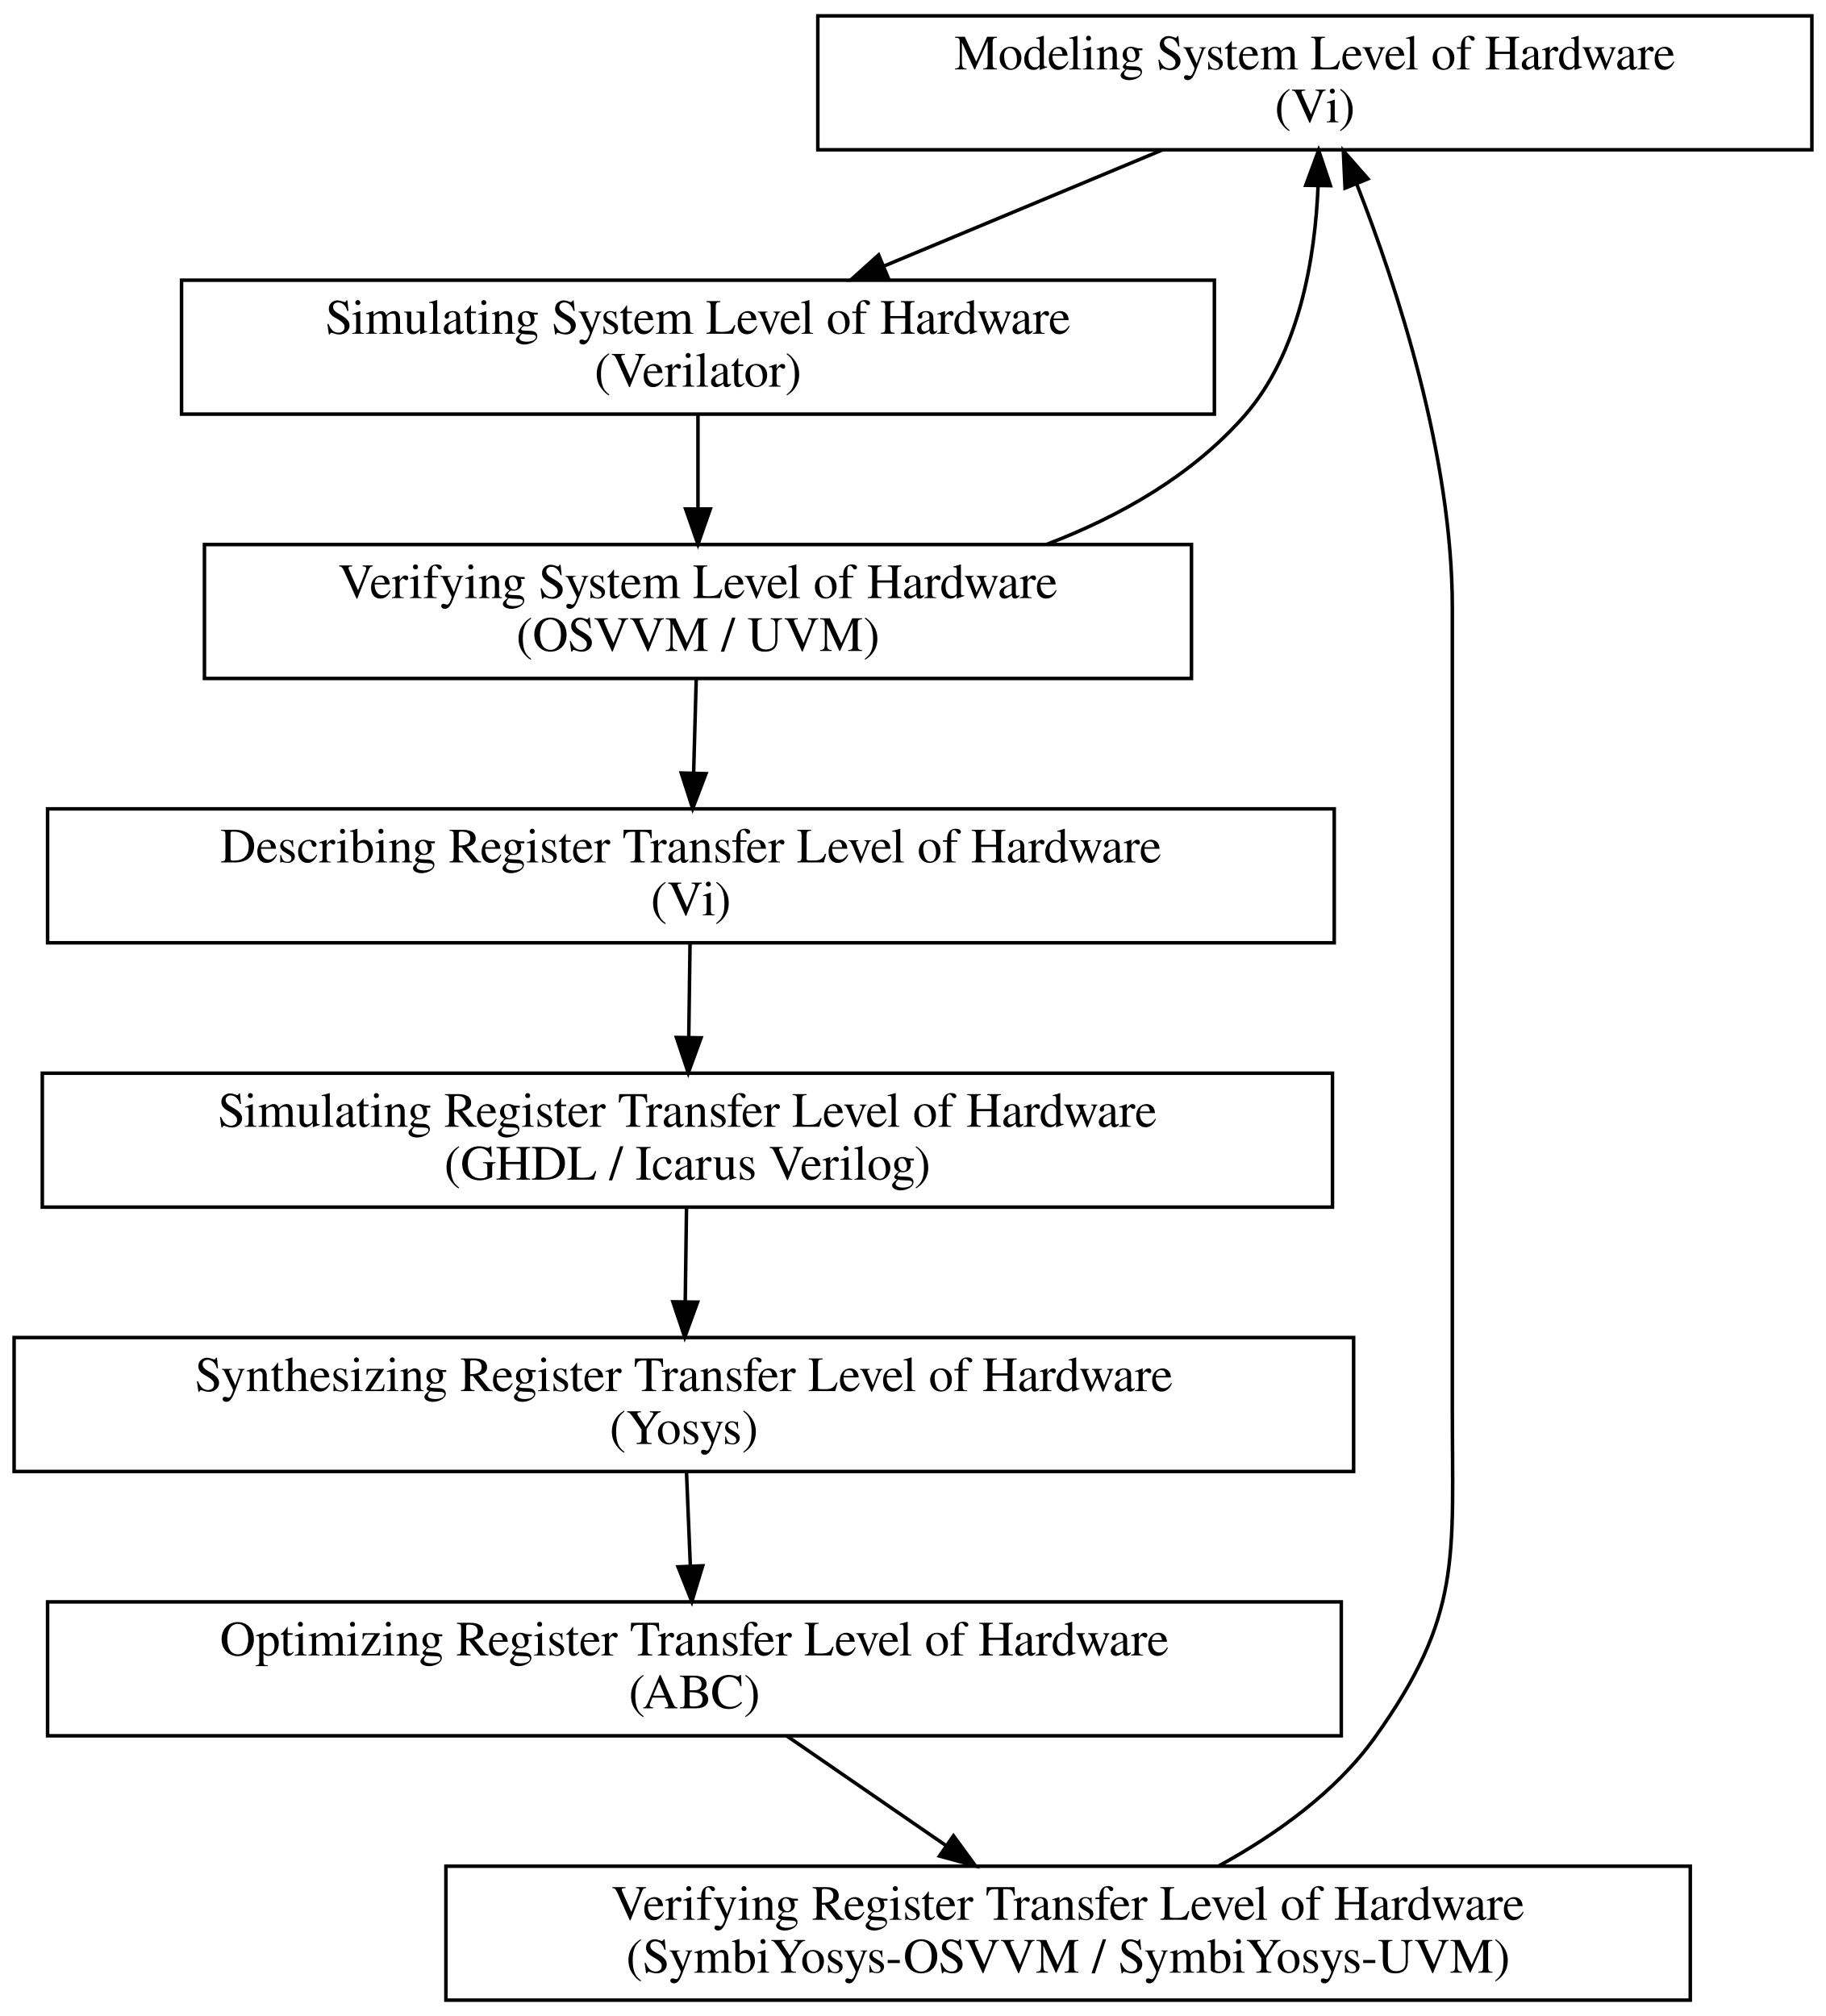
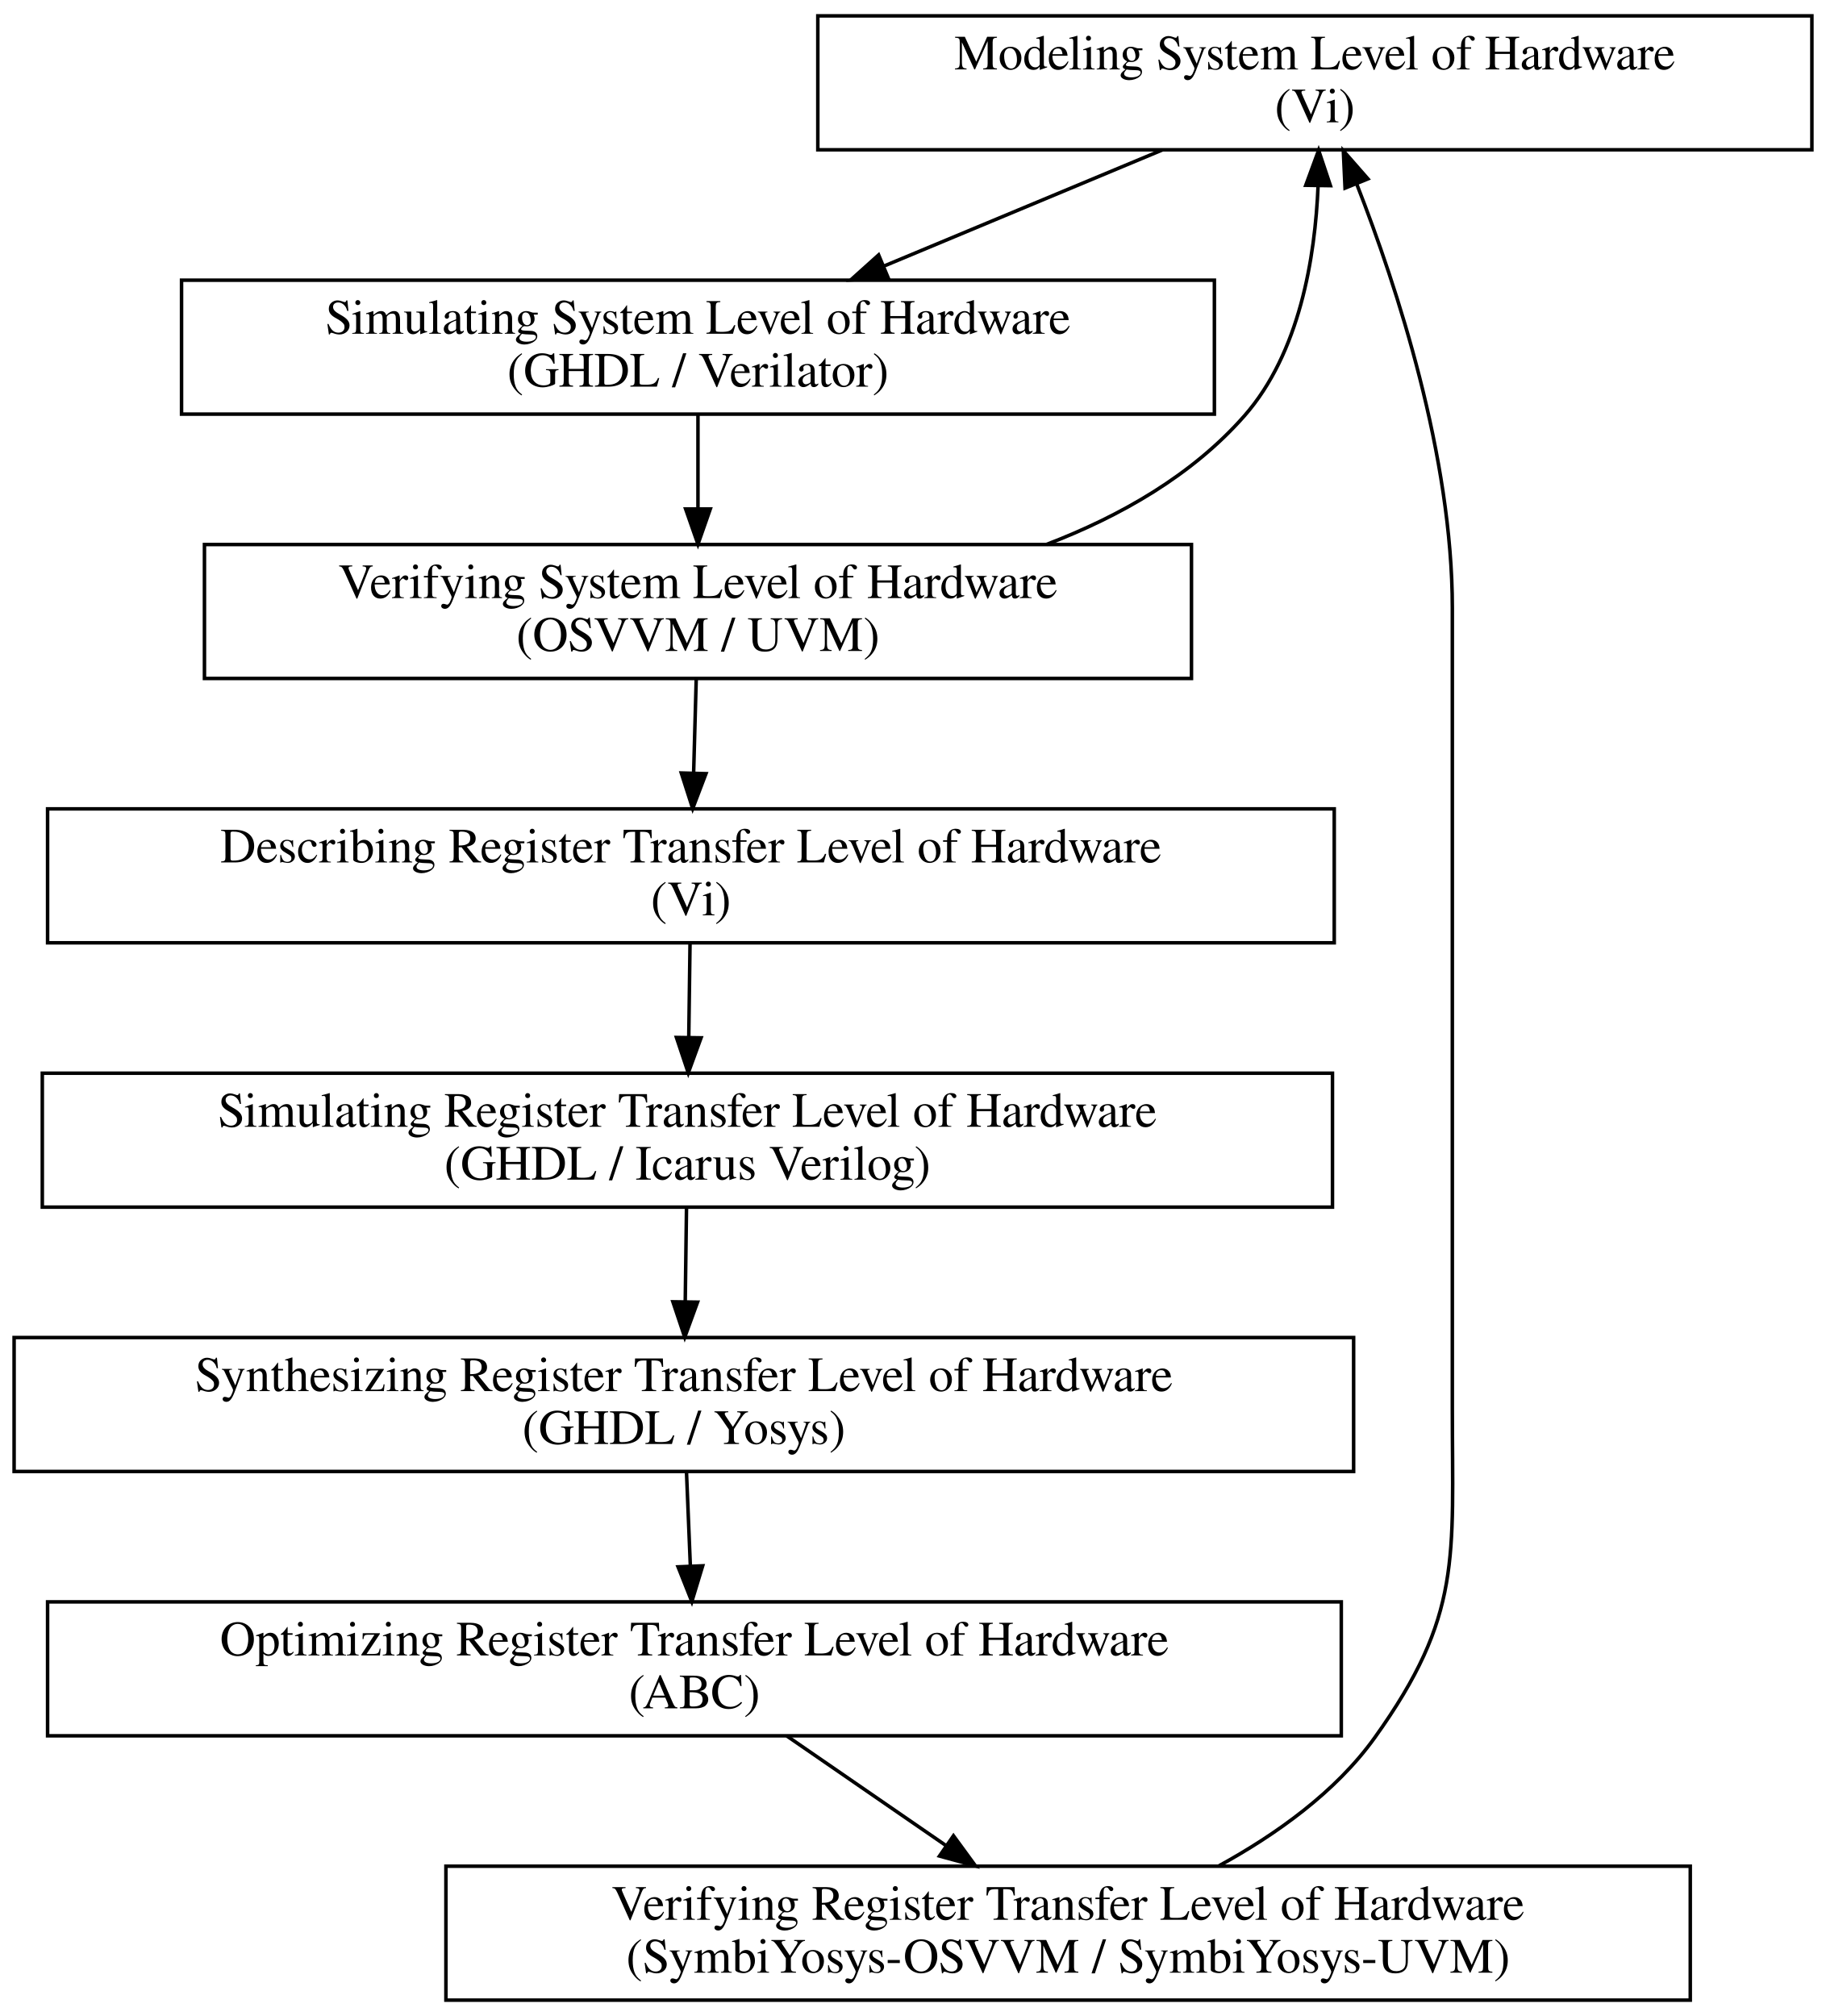
<svg xmlns="http://www.w3.org/2000/svg" width="518pt" height="572pt" viewBox="0.00 0.00 518.00 572.00">
  <g id="graph0" class="graph" transform="scale(1 1) rotate(0) translate(4 568)">
    <polygon fill="white" stroke="transparent" points="-4,4 -4,-568 514,-568 514,4 -4,4" />
    <g id="node1" class="node">
      <polygon fill="none" stroke="black" points="228,-525.5 228,-563.5 510,-563.5 510,-525.5 228,-525.5" />
      <text text-anchor="middle" x="369" y="-548.3" font-family="Times,serif" font-size="14.00">Modeling System Level of Hardware </text>
      <text text-anchor="middle" x="369" y="-533.3" font-family="Times,serif" font-size="14.00">(Vi)</text>
    </g>
    <g id="node2" class="node">
      <polygon fill="none" stroke="black" points="47.5,-450.5 47.5,-488.5 340.5,-488.5 340.5,-450.5 47.5,-450.5" />
      <text text-anchor="middle" x="194" y="-473.3" font-family="Times,serif" font-size="14.00">Simulating System Level of Hardware </text>
-       <text text-anchor="middle" x="194" y="-458.3" font-family="Times,serif" font-size="14.00">(Verilator)</text>
+       <text text-anchor="middle" x="194" y="-458.3" font-family="Times,serif" font-size="14.00">(GHDL / Verilator)</text>
    </g>
    <g id="edge1" class="edge">
      <path fill="none" stroke="black" d="M325.74,-525.46C301.87,-515.5 272.03,-503.05 246.79,-492.52" />
      <polygon fill="black" stroke="black" points="247.94,-489.21 237.37,-488.59 245.25,-495.67 247.94,-489.21" />
    </g>
    <g id="node3" class="node">
      <polygon fill="none" stroke="black" points="54,-375.5 54,-413.5 334,-413.5 334,-375.5 54,-375.5" />
      <text text-anchor="middle" x="194" y="-398.3" font-family="Times,serif" font-size="14.00">Verifying System Level of Hardware </text>
      <text text-anchor="middle" x="194" y="-383.3" font-family="Times,serif" font-size="14.00">(OSVVM / UVM)</text>
    </g>
    <g id="edge2" class="edge">
      <path fill="none" stroke="black" d="M194,-450.46C194,-442.38 194,-432.68 194,-423.68" />
      <polygon fill="black" stroke="black" points="197.5,-423.59 194,-413.59 190.5,-423.59 197.5,-423.59" />
    </g>
    <g id="edge8" class="edge">
      <path fill="none" stroke="black" d="M292.88,-413.53C313.91,-421.57 334.21,-433.19 349,-450 364.69,-467.83 369.09,-494.93 369.92,-515.37" />
      <polygon fill="black" stroke="black" points="366.42,-515.43 370.07,-525.37 373.42,-515.32 366.42,-515.43" />
    </g>
    <g id="node4" class="node">
      <polygon fill="none" stroke="black" points="9.5,-300.5 9.5,-338.5 374.5,-338.5 374.5,-300.5 9.5,-300.5" />
      <text text-anchor="middle" x="192" y="-323.3" font-family="Times,serif" font-size="14.00">Describing Register Transfer Level of Hardware </text>
      <text text-anchor="middle" x="192" y="-308.3" font-family="Times,serif" font-size="14.00">(Vi)</text>
    </g>
    <g id="edge3" class="edge">
      <path fill="none" stroke="black" d="M193.51,-375.46C193.28,-367.38 193.02,-357.68 192.77,-348.68" />
      <polygon fill="black" stroke="black" points="196.27,-348.49 192.5,-338.59 189.27,-348.68 196.27,-348.49" />
    </g>
    <g id="node5" class="node">
      <polygon fill="none" stroke="black" points="8,-225.5 8,-263.5 374,-263.5 374,-225.5 8,-225.5" />
      <text text-anchor="middle" x="191" y="-248.3" font-family="Times,serif" font-size="14.00">Simulating Register Transfer Level of Hardware </text>
      <text text-anchor="middle" x="191" y="-233.3" font-family="Times,serif" font-size="14.00">(GHDL / Icarus Verilog)</text>
    </g>
    <g id="edge4" class="edge">
      <path fill="none" stroke="black" d="M191.75,-300.46C191.64,-292.38 191.51,-282.68 191.39,-273.68" />
      <polygon fill="black" stroke="black" points="194.88,-273.54 191.25,-263.59 187.89,-273.64 194.88,-273.54" />
    </g>
    <g id="node6" class="node">
      <polygon fill="none" stroke="black" points="0,-150.5 0,-188.5 380,-188.5 380,-150.5 0,-150.5" />
      <text text-anchor="middle" x="190" y="-173.3" font-family="Times,serif" font-size="14.00">Synthesizing Register Transfer Level of Hardware </text>
-       <text text-anchor="middle" x="190" y="-158.3" font-family="Times,serif" font-size="14.00">(Yosys)</text>
+       <text text-anchor="middle" x="190" y="-158.3" font-family="Times,serif" font-size="14.00">(GHDL / Yosys)</text>
    </g>
    <g id="edge5" class="edge">
      <path fill="none" stroke="black" d="M190.75,-225.46C190.64,-217.38 190.51,-207.68 190.39,-198.68" />
      <polygon fill="black" stroke="black" points="193.88,-198.54 190.25,-188.59 186.89,-198.64 193.88,-198.54" />
    </g>
    <g id="node7" class="node">
      <polygon fill="none" stroke="black" points="9.5,-75.5 9.5,-113.5 376.5,-113.5 376.5,-75.5 9.5,-75.5" />
      <text text-anchor="middle" x="193" y="-98.3" font-family="Times,serif" font-size="14.00">Optimizing Register Transfer Level of Hardware </text>
      <text text-anchor="middle" x="193" y="-83.3" font-family="Times,serif" font-size="14.00">(ABC)</text>
    </g>
    <g id="edge6" class="edge">
      <path fill="none" stroke="black" d="M190.74,-150.46C191.07,-142.38 191.47,-132.68 191.84,-123.68" />
      <polygon fill="black" stroke="black" points="195.34,-123.73 192.26,-113.59 188.35,-123.44 195.34,-123.73" />
    </g>
    <g id="node8" class="node">
      <polygon fill="none" stroke="black" points="122.5,-0.5 122.5,-38.5 475.5,-38.5 475.5,-0.5 122.5,-0.5" />
      <text text-anchor="middle" x="299" y="-23.3" font-family="Times,serif" font-size="14.00">Verifying Register Transfer Level of Hardware </text>
      <text text-anchor="middle" x="299" y="-8.3" font-family="Times,serif" font-size="14.00">(SymbiYosys-OSVVM / SymbiYosys-UVM)</text>
    </g>
    <g id="edge7" class="edge">
      <path fill="none" stroke="black" d="M219.2,-75.46C232.83,-66.07 249.68,-54.47 264.37,-44.35" />
      <polygon fill="black" stroke="black" points="266.48,-47.14 272.73,-38.59 262.51,-41.38 266.48,-47.14" />
    </g>
    <g id="edge9" class="edge">
      <path fill="none" stroke="black" d="M341.83,-38.63C357.88,-47.43 374.9,-59.49 386,-75 410.84,-109.72 408,-125.81 408,-168.5 408,-395.5 408,-395.5 408,-395.5 408,-438.52 392.4,-486.33 380.93,-515.65" />
      <polygon fill="black" stroke="black" points="377.57,-514.63 377.08,-525.22 384.06,-517.25 377.57,-514.63" />
    </g>
  </g>
</svg>
